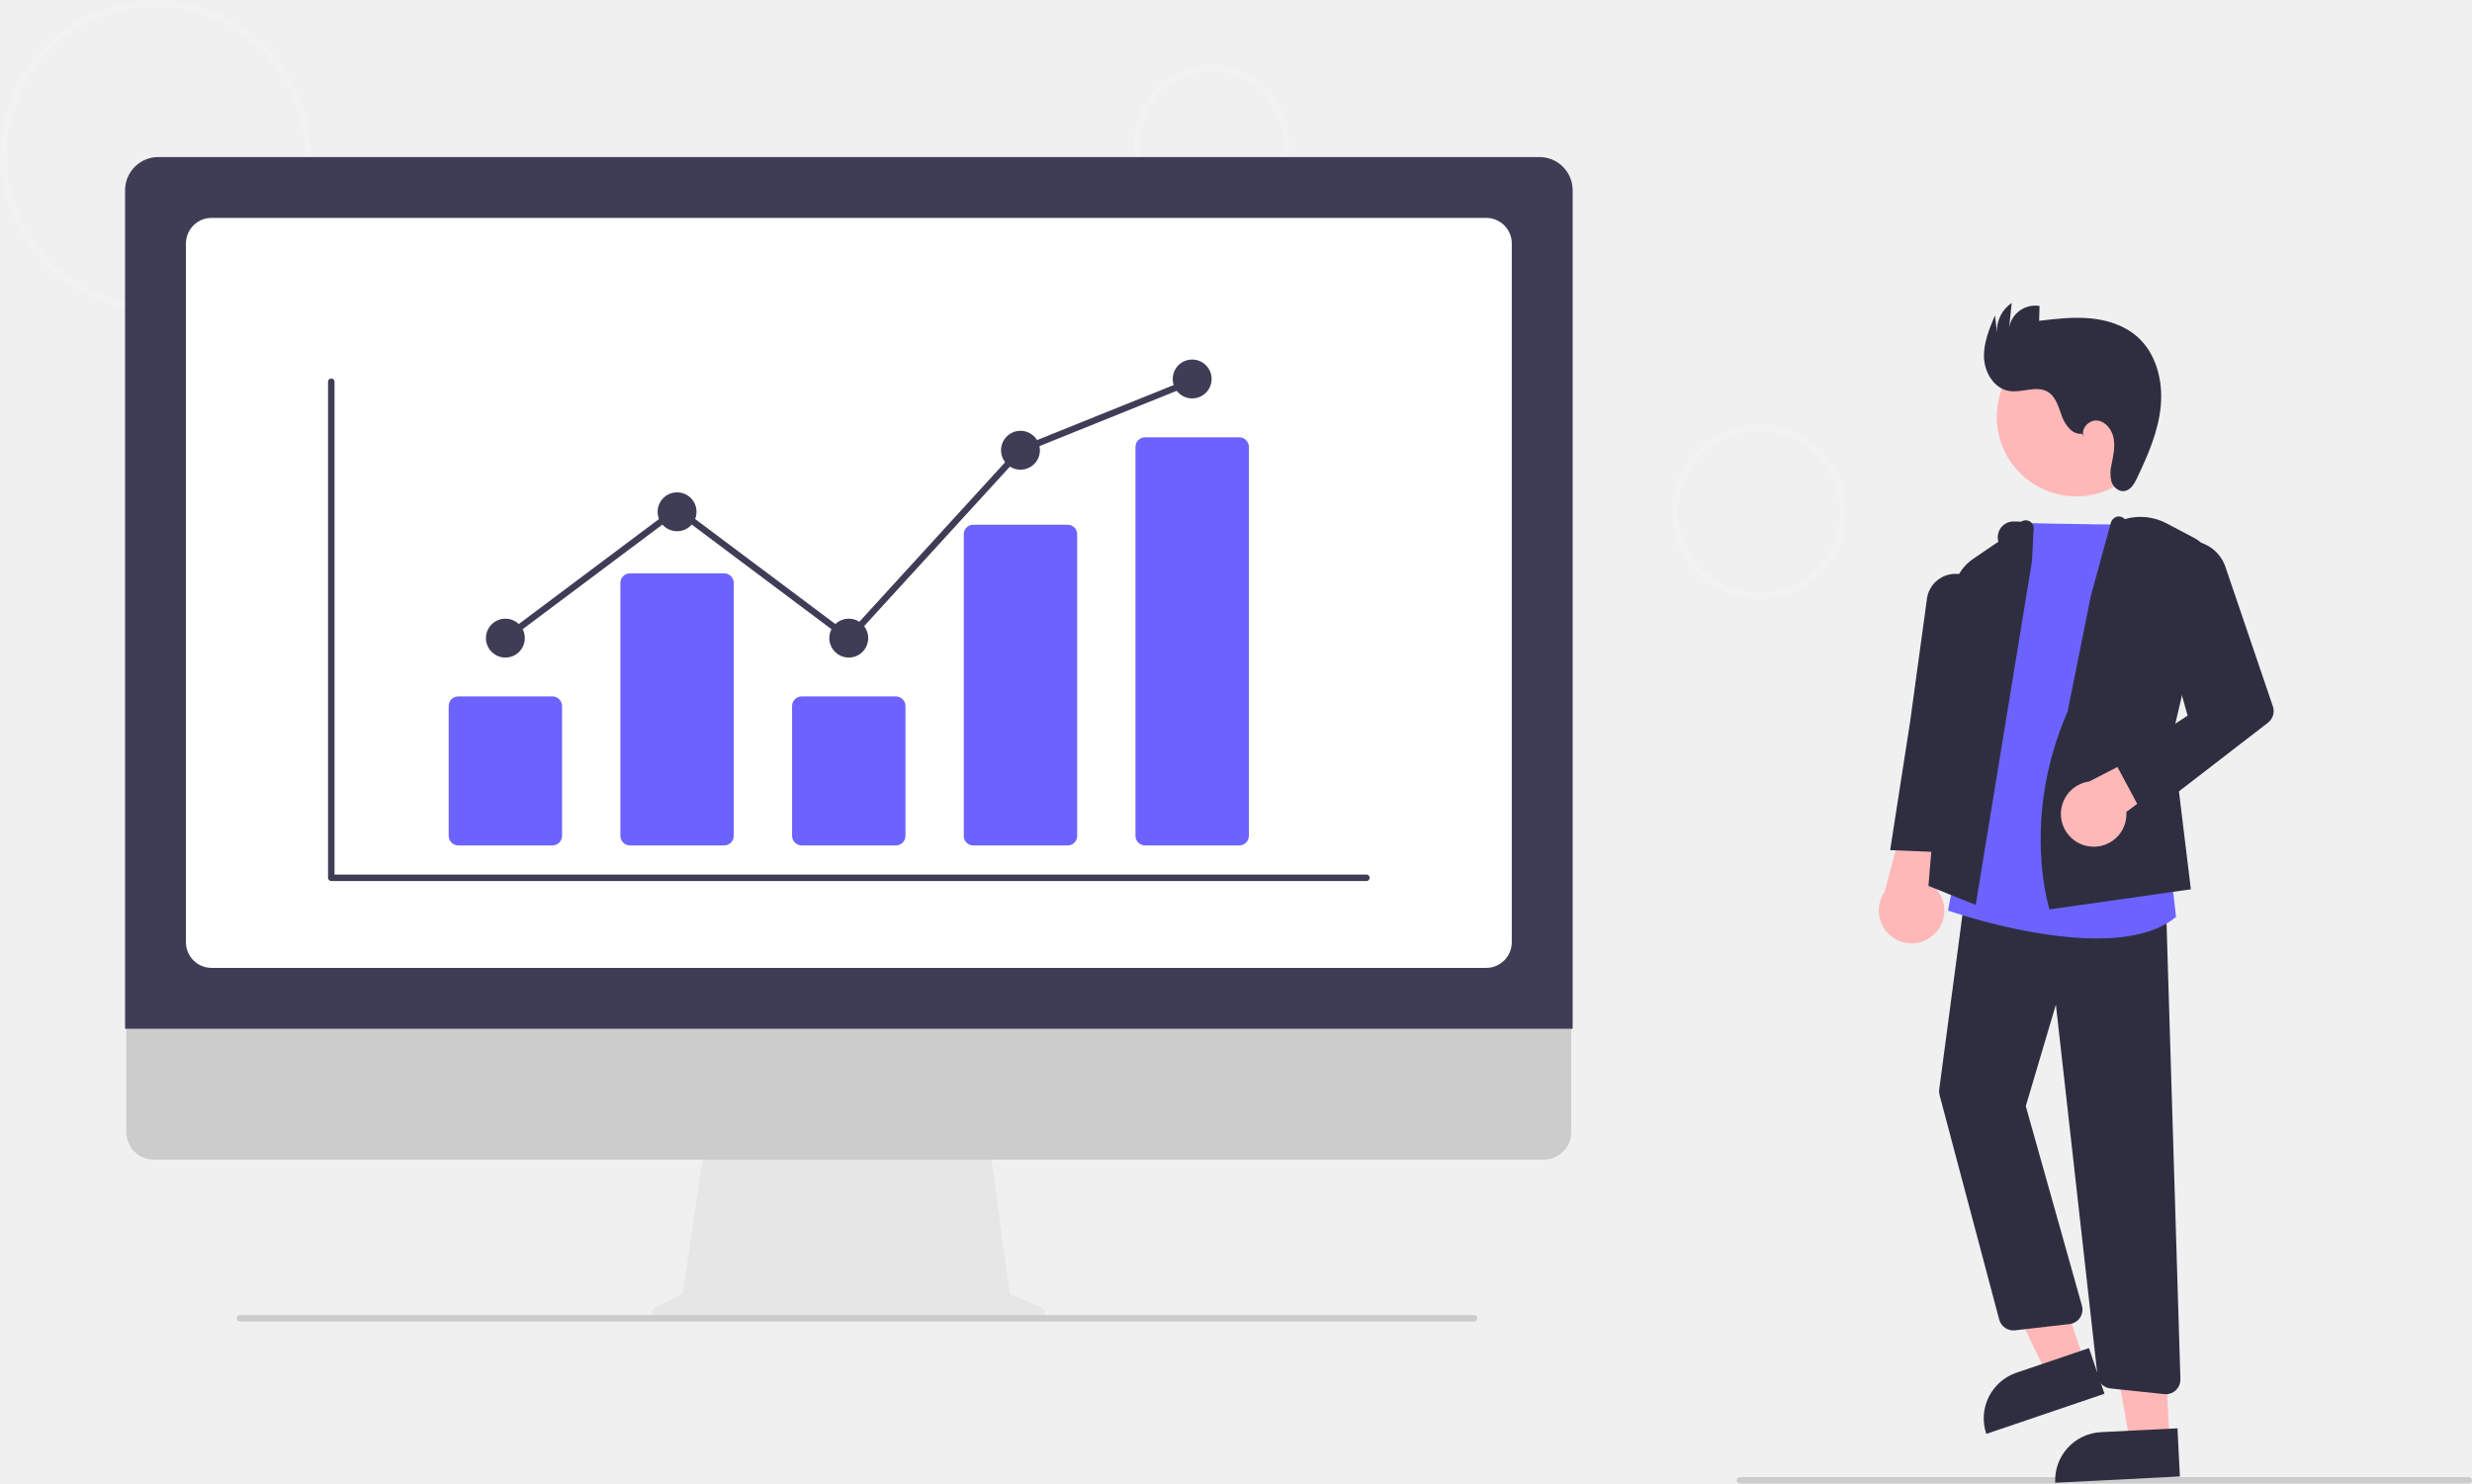
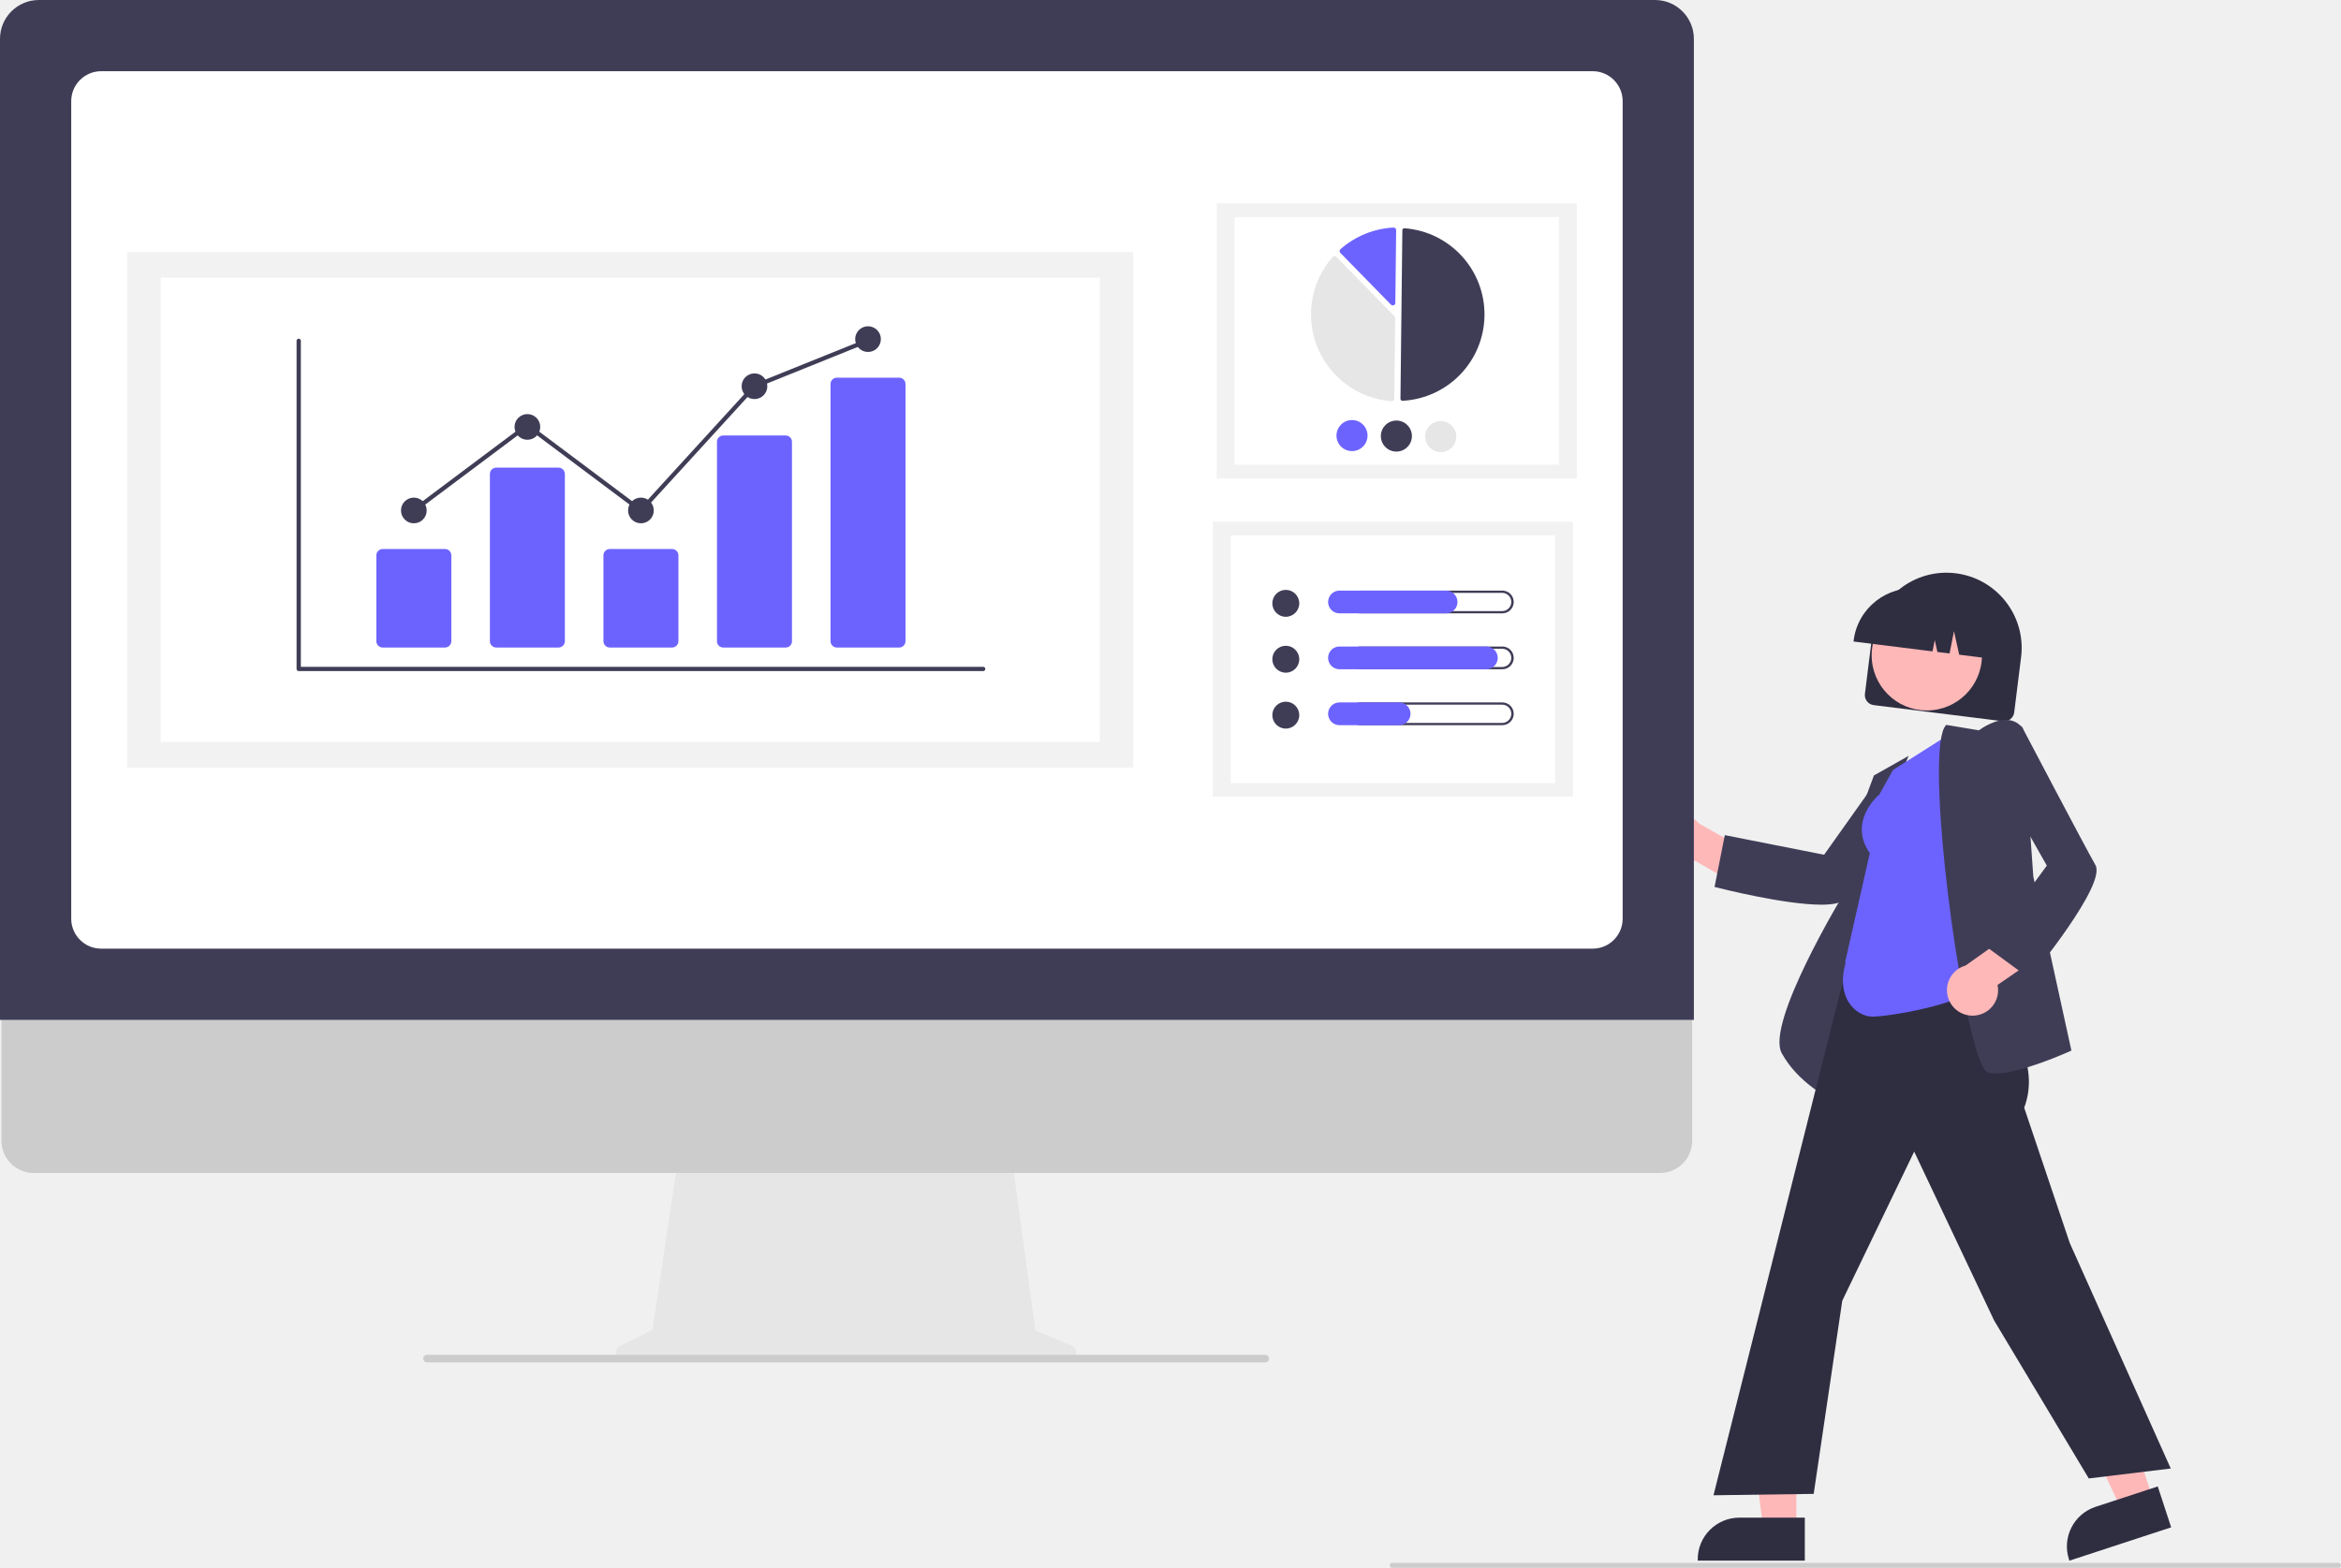
- <svg xmlns="http://www.w3.org/2000/svg" id="ee20c741-36aa-4e6e-a939-c0702d3e5051" data-name="Layer 1" width="763.057" height="458" viewBox="0 0 763.057 458">
-   <path d="M266.472,317a48,48,0,1,1,48-48A48.054,48.054,0,0,1,266.472,317Zm0-94a46,46,0,1,0,46,46A46.052,46.052,0,0,0,266.472,223Z" transform="translate(-218.4715 -221)" fill="#f2f2f2" />
-   <path d="M592.472,289a24,24,0,1,1,24-24A24.027,24.027,0,0,1,592.472,289Zm0-46a22,22,0,1,0,22,22A22.025,22.025,0,0,0,592.472,243Z" transform="translate(-218.4715 -221)" fill="#f2f2f2" />
-   <path d="M761.472,406a27,27,0,1,1,27-27A27.031,27.031,0,0,1,761.472,406Zm0-52a25,25,0,1,0,25,25A25.028,25.028,0,0,0,761.472,354Z" transform="translate(-218.4715 -221)" fill="#f2f2f2" />
-   <path d="M980.528,679h-225a1,1,0,0,1,0-2h225a1,1,0,0,1,0,2Z" transform="translate(-218.4715 -221)" fill="#ccc" />
-   <circle cx="640.917" cy="128.686" r="24.561" fill="#ffb8b8" />
-   <polygon points="643.465 420.343 631.857 424.285 611.124 381.386 628.257 375.567 643.465 420.343" fill="#ffb8b8" />
-   <path d="M843.072,642.981h23.644a0,0,0,0,1,0,0v14.887a0,0,0,0,1,0,0H828.185a0,0,0,0,1,0,0v0A14.887,14.887,0,0,1,843.072,642.981Z" transform="translate(-382.6317 86.1046) rotate(-18.76035)" fill="#2f2e41" />
-   <polygon points="669.694 444.575 657.45 445.19 649.249 398.255 667.321 397.346 669.694 444.575" fill="#ffb8b8" />
-   <path d="M867.368,662.902h23.644a0,0,0,0,1,0,0v14.887a0,0,0,0,1,0,0H852.481a0,0,0,0,1,0,0v0A14.887,14.887,0,0,1,867.368,662.902Z" transform="translate(-251.0201 -176.3984) rotate(-2.87712)" fill="#2f2e41" />
-   <path d="M815.3,509.63a10.056,10.056,0,0,0-.468-15.412l11.674-33.774-17.992,4.598L800.188,496.409a10.11,10.11,0,0,0,15.113,13.221Z" transform="translate(-218.4715 -221)" fill="#ffb8b8" />
-   <path d="M887.021,651.424a4.544,4.544,0,0,1-.474-.025l-16.621-1.76a4.472,4.472,0,0,1-3.998-3.974L853.084,531.155l-9.294,31.335,17.329,61.583a4.5,4.5,0,0,1-3.818,5.689l-16.848,1.937a4.523,4.523,0,0,1-4.863-3.315l-18.409-69.303a4.482,4.482,0,0,1-.111-1.748l8.274-62.199,61.714,4.949,4.462,146.703a4.5,4.5,0,0,1-4.498,4.638Z" transform="translate(-218.4715 -221)" fill="#2f2e41" />
-   <path d="M865.688,510.719c-20.676,0-44.084-7.989-45.502-8.479l-.41-.142L843.101,382.413l.429.018c9.244.375,34.469.567,34.723.569l.453.003,9.723,105.619,1.738,15.449-.213.172C884.006,509.052,875.132,510.719,865.688,510.719Z" transform="translate(-218.4715 -221)" fill="#6c63ff" />
-   <path d="M828.336,500.375,813.747,494.499l7.436-89.944a14.856,14.856,0,0,1,6.474-11.104l7.677-5.225v0a4.868,4.868,0,0,1,4.827-6.24l2.199.071a2.5,2.5,0,0,1,3.827,2.661l-.483,9.529Z" transform="translate(-218.4715 -221)" fill="#2f2e41" />
-   <path d="M820.974,484.251l-19.049-.802,6.171-39.692,5.113-37.349a8.924,8.924,0,0,1,11.578-7.846h0a8.917,8.917,0,0,1,6.174,9.647l-5.18,40.467Z" transform="translate(-218.4715 -221)" fill="#2f2e41" />
-   <path d="M851.136,501.751l-.129-.401c-.088-.274-8.673-27.812,5.691-60.672l7.203-35.826,6.156-22.495a2.689,2.689,0,0,1,1.631-1.773,2.477,2.477,0,0,1,2.649.68l0,0a17.198,17.198,0,0,1,12.86,1.286l8.645,4.554a9.815,9.815,0,0,1,4.982,10.923l-11.815,50.423,5.744,47.097Z" transform="translate(-218.4715 -221)" fill="#2f2e41" />
-   <path d="M863.716,482.338a10.056,10.056,0,0,0,11.118-10.684l26.756-19.821-9.353-4.434-28.851,14.862a10.11,10.11,0,0,0,.33,20.077Z" transform="translate(-218.4715 -221)" fill="#ffb8b8" />
-   <path d="M880.491,473.465l-9.037-16.869,22.287-14.668-10.876-39.01A11.795,11.795,0,0,1,891.895,388.187h0a11.827,11.827,0,0,1,13.5,7.764l14.675,43.135a4.499,4.499,0,0,1-1.512,5.013Z" transform="translate(-218.4715 -221)" fill="#2f2e41" />
-   <path d="M861.127,354.895c-2.944.383-5.165-2.629-6.195-5.414s-1.815-6.027-4.375-7.531c-3.497-2.055-7.972.417-11.971-.261-4.516-.766-7.453-5.552-7.683-10.127s1.591-8.975,3.377-13.194l.624,5.242a10.396,10.396,0,0,1,4.543-9.087l-.804,7.692a8.164,8.164,0,0,1,9.392-6.756l-.127,4.583c5.216-.62,10.479-1.241,15.711-.769s10.5,2.128,14.466,5.574c5.932,5.154,8.098,13.641,7.371,21.465s-3.957,15.175-7.323,22.275c-.847,1.787-2.018,3.802-3.982,4.03-1.765.204-3.379-1.271-3.928-2.96a10.73,10.73,0,0,1,.048-5.271c.496-2.637,1.122-5.333.655-7.976s-2.368-5.254-5.032-5.578-5.39,2.721-4.109,5.079Z" transform="translate(-218.4715 -221)" fill="#2f2e41" />
-   <path d="M539.781,624.577l-9.561-4.026-6.559-47.928H436.322l-7.109,47.732-8.554,4.277a2.031,2.031,0,0,0,.908,3.848H538.994A2.031,2.031,0,0,0,539.781,624.577Z" transform="translate(-218.4715 -221)" fill="#e6e6e6" />
-   <path d="M694.991,579h-429.038a8.5,8.5,0,0,1-8.481-8.5V510h446v60.5A8.5,8.5,0,0,1,694.991,579Z" transform="translate(-218.4715 -221)" fill="#ccc" />
-   <path d="M703.92,538.594H257.08V279.727a10.258,10.258,0,0,1,10.247-10.247H693.673A10.259,10.259,0,0,1,703.92,279.727Z" transform="translate(-218.4715 -221)" fill="#3f3d56" />
-   <path d="M677.232,519.805H283.768a7.908,7.908,0,0,1-7.9-7.899V296.168a7.909,7.909,0,0,1,7.9-7.9H677.232a7.909,7.909,0,0,1,7.9,7.9v215.737A7.908,7.908,0,0,1,677.232,519.805Z" transform="translate(-218.4715 -221)" fill="#fff" />
-   <path d="M673.528,628.98h-381a1,1,0,0,1,0-2h381a1,1,0,0,1,0,2Z" transform="translate(-218.4715 -221)" fill="#ccc" />
-   <path d="M640.268,493H320.732a1,1,0,0,1-1-1V338.847a1,1,0,0,1,2,0V491h318.535a1,1,0,0,1,0,2Z" transform="translate(-218.4715 -221)" fill="#3f3d56" />
-   <path d="M389.003,482H359.94a2.972,2.972,0,0,1-2.969-2.968V438.968A2.972,2.972,0,0,1,359.94,436h29.063a2.972,2.972,0,0,1,2.969,2.968v40.063A2.972,2.972,0,0,1,389.003,482Z" transform="translate(-218.4715 -221)" fill="#6c63ff" />
-   <path d="M442.003,482H412.94a2.972,2.972,0,0,1-2.969-2.968V400.968A2.972,2.972,0,0,1,412.94,398h29.063a2.972,2.972,0,0,1,2.969,2.968v78.063A2.972,2.972,0,0,1,442.003,482Z" transform="translate(-218.4715 -221)" fill="#6c63ff" />
-   <path d="M495.003,482H465.94a2.972,2.972,0,0,1-2.969-2.968V438.968A2.972,2.972,0,0,1,465.94,436h29.063a2.972,2.972,0,0,1,2.969,2.968v40.063A2.972,2.972,0,0,1,495.003,482Z" transform="translate(-218.4715 -221)" fill="#6c63ff" />
-   <path d="M548.003,482H518.94a2.907,2.907,0,0,1-2.969-2.834V385.834A2.907,2.907,0,0,1,518.94,383h29.063a2.907,2.907,0,0,1,2.969,2.834v93.332A2.907,2.907,0,0,1,548.003,482Z" transform="translate(-218.4715 -221)" fill="#6c63ff" />
-   <path d="M601.003,482H571.94a2.972,2.972,0,0,1-2.969-2.968V358.968A2.972,2.972,0,0,1,571.94,356h29.063a2.972,2.972,0,0,1,2.969,2.968V479.032A2.972,2.972,0,0,1,601.003,482Z" transform="translate(-218.4715 -221)" fill="#6c63ff" />
-   <circle cx="156" cy="197" r="6" fill="#3f3d56" />
-   <circle cx="209" cy="158" r="6" fill="#3f3d56" />
-   <circle cx="262" cy="197" r="6" fill="#3f3d56" />
-   <circle cx="315" cy="139" r="6" fill="#3f3d56" />
-   <circle cx="368" cy="117" r="6" fill="#3f3d56" />
-   <polygon points="262.126 198.344 209 158.552 156.6 197.8 155.4 196.2 209 156.053 261.874 195.656 314.415 138.158 314.626 138.072 367.626 116.718 368.374 118.573 315.585 139.842 262.126 198.344" fill="#3f3d56" />
+ <svg xmlns="http://www.w3.org/2000/svg" id="fab53ecb-c04a-44eb-8d92-23f87bdb6c81" data-name="Layer 1" width="942.547" height="631.439" viewBox="0 0 942.547 631.439">
+   <path d="M879.59,413.72l2.798-22.427a30.285,30.285,0,0,1,60.103,7.498l-2.798,22.427a4.073,4.073,0,0,1-4.54,3.533l-52.03-6.491A4.073,4.073,0,0,1,879.59,413.72Z" transform="translate(-128.7264 -134.2805)" fill="#2f2e41" />
+   <circle cx="775.786" cy="263.927" r="22.204" fill="#ffb8b8" />
+   <path d="M875.055,392.201a23.984,23.984,0,0,1,26.738-20.806l4.486.56a23.983,23.983,0,0,1,20.806,26.738l-.056.449-9.479-1.183-2.104-9.456L913.67,397.474l-4.899-.611-1.061-4.771-.896,4.527-31.815-3.969Z" transform="translate(-128.7264 -134.2805)" fill="#2f2e41" />
+   <path d="M795.916,477.411a10.228,10.228,0,0,0,15.284,3.515L831.367,492.74l10.168-10.504-28.714-16.283a10.283,10.283,0,0,0-16.905,11.459Z" transform="translate(-128.7264 -134.2805)" fill="#ffb8b8" />
+   <path d="M862.013,498.639c-14.875,0-41.052-6.659-42.501-7.031l-.458-.117,4.12-20.859,39.982,7.897,21.721-30.587,24.937-2.535-.696.916c-.324.427-32.47,42.743-37.472,49.842C870.382,497.956,866.776,498.639,862.013,498.639Z" transform="translate(-128.7264 -134.2805)" fill="#3f3d56" />
+   <path d="M866.001,576.928l-.595-.284c-.127-.061-12.765-6.208-19.311-18.209-6.515-11.944,23.983-62.612,26.117-66.128l.031-16.091L883.213,446.595l13.992-7.908L885.192,466.716Z" transform="translate(-128.7264 -134.2805)" fill="#3f3d56" />
+   <polygon points="723.257 615.591 709.885 615.59 703.523 564.011 723.259 564.012 723.257 615.591" fill="#ffb8b8" />
+   <path d="M855.393,762.833l-43.118-.002v-.545A16.784,16.784,0,0,1,829.058,745.504h.001l26.335.001Z" transform="translate(-128.7264 -134.2805)" fill="#2f2e41" />
+   <polygon points="866.891 603.872 854.184 608.035 832.077 561.002 850.832 554.857 866.891 603.872" fill="#ffb8b8" />
+   <path d="M1002.895,749.408,961.92,762.833l-.17-.518a16.784,16.784,0,0,1,10.722-21.174l.001-0,25.026-8.199Z" transform="translate(-128.7264 -134.2805)" fill="#2f2e41" />
+   <path d="M969.726,729.72l-38.12-63.641L899.426,598.086l-28.958,60.061-11.504,77.788-40.343.561.159-.631L880.517,490.553l48.352,7.224-2.201,31.916,1.311,1.864c10.923,15.517,22.216,31.56,15.739,48.854l18.362,54.522,40.646,90.786Z" transform="translate(-128.7264 -134.2805)" fill="#2f2e41" />
+   <path d="M882.726,543.72c-7.006,0-15-8-10.853-21.658l-.269-.194,9.961-44.008c-8.693-12.432,2.768-22.691,3.842-23.608l5.471-9.847,24.138-15.308L927.229,530.57l-.181.173C918.228,539.182,888.604,543.72,882.726,543.72Z" transform="translate(-128.7264 -134.2805)" fill="#6c63ff" />
+   <path d="M932.159,566.617a11.881,11.881,0,0,1-2.851-.302c-.939-.235-2.458-1.431-4.807-9.077-9.336-30.397-20.359-121.86-12.351-130.811l.183-.205,13.149,2.191c1.093-.807,6.829-4.811,12.121-4.114a8.033,8.033,0,0,1,5.497,3.249l.091.119,4.189,59.594,15.346,70.131-.368.167C961.466,557.966,942.303,566.617,932.159,566.617Z" transform="translate(-128.7264 -134.2805)" fill="#3f3d56" />
+   <path d="M923.317,543.324a10.228,10.228,0,0,0,9.662-12.353l19.249-13.258-5.204-13.662-26.92,19.104a10.283,10.283,0,0,0,3.212,20.169Z" transform="translate(-128.7264 -134.2805)" fill="#ffb8b8" />
+   <path d="M945.876,528.337l-17.146-12.573,24.101-32.864L934.336,450.261l8.275-23.661.535,1.019c.249.475,24.948,47.527,29.257,55.067,4.483,7.844-24.97,43.761-26.226,45.285Z" transform="translate(-128.7264 -134.2805)" fill="#3f3d56" />
+   <path d="M560.206,676.255l-14.592-6.144-10.01-73.151H402.299L391.449,669.812l-13.055,6.527a3.1,3.1,0,0,0,1.387,5.873H559.003A3.1,3.1,0,0,0,560.206,676.255Z" transform="translate(-128.7264 -134.2805)" fill="#e6e6e6" />
+   <path d="M797.098,606.692H142.268a12.973,12.973,0,0,1-12.944-12.973V501.379h680.718v92.34A12.974,12.974,0,0,1,797.098,606.692Z" transform="translate(-128.7264 -134.2805)" fill="#ccc" />
+   <path d="M810.726,545.021h-682V149.92A15.657,15.657,0,0,1,144.366,134.28H795.087a15.657,15.657,0,0,1,15.64,15.639Z" transform="translate(-128.7264 -134.2805)" fill="#3f3d56" />
+   <path d="M769.993,516.344H169.46a12.07,12.07,0,0,1-12.057-12.057v-329.274a12.071,12.071,0,0,1,12.057-12.057H769.993a12.071,12.071,0,0,1,12.057,12.057v329.274A12.07,12.07,0,0,1,769.993,516.344Z" transform="translate(-128.7264 -134.2805)" fill="#fff" />
+   <path d="M638.146,682.975l-337.448,0a1.567,1.567,0,0,1-1.539-1.134,1.529,1.529,0,0,1,1.477-1.919l337.385,0a1.615,1.615,0,0,1,1.616,1.194A1.528,1.528,0,0,1,638.146,682.975Z" transform="translate(-128.7264 -134.2805)" fill="#ccc" />
+   <rect x="489.86" y="81.909" width="144.996" height="110.773" fill="#f2f2f2" />
+   <rect x="497.065" y="87.414" width="130.586" height="99.765" fill="#fff" />
+   <path d="M693.377,295.695q.026 0.0.052-.001a34.817,34.817,0,0,0,.779-69.489.794.794,0,0,0-.601.208.786.786,0,0,0-.257.576l-.761,67.902a.797.797,0,0,0,.788.804Z" transform="translate(-128.7264 -134.2805)" fill="#3f3d56" />
+   <path d="M666.072,237.433a1.025,1.025,0,0,1,.72.307l23.376,23.906a1.014,1.014,0,0,1,.291.725l-.364,32.491a1.011,1.011,0,0,1-.33.74,1.026,1.026,0,0,1-.771.268,35.044,35.044,0,0,1-23.7-58.091,1.026,1.026,0,0,1,.741-.347Q666.053,237.433,666.072,237.433Z" transform="translate(-128.7264 -134.2805)" fill="#e6e6e6" />
+   <path d="M689.842,225.927a1.029,1.029,0,0,1,.699.286,1.011,1.011,0,0,1,.314.748l-.329,29.316a1.021,1.021,0,0,1-1.75.702L668.378,236.118a1.023,1.023,0,0,1,.055-1.482,35.118,35.118,0,0,1,21.346-8.708C689.8,225.927,689.821,225.927,689.842,225.927Z" transform="translate(-128.7264 -134.2805)" fill="#6c63ff" />
+   <path d="M679.334,309.775a6.253,6.253,0,1,1-6.183-6.323A6.261,6.261,0,0,1,679.334,309.775Z" transform="translate(-128.7264 -134.2805)" fill="#6c63ff" />
+   <path d="M697.199,309.976a6.253,6.253,0,1,1-6.183-6.323A6.261,6.261,0,0,1,697.199,309.976Z" transform="translate(-128.7264 -134.2805)" fill="#3f3d56" />
+   <path d="M715.065,310.176a6.253,6.253,0,1,1-6.183-6.323A6.261,6.261,0,0,1,715.065,310.176Z" transform="translate(-128.7264 -134.2805)" fill="#e6e6e6" />
+   <rect x="488.333" y="210.116" width="144.996" height="110.773" fill="#f2f2f2" />
+   <rect x="495.538" y="215.621" width="130.586" height="99.765" fill="#fff" />
+   <circle cx="517.695" cy="242.988" r="5.422" fill="#3f3d56" />
+   <path d="M733.539,373.049a3.677,3.677,0,1,1,0,7.354H676.513a3.677,3.677,0,1,1,0-7.354h57.026m0-.901H676.513a4.578,4.578,0,1,0,0,9.155h57.026a4.578,4.578,0,1,0,0-9.155Z" transform="translate(-128.7264 -134.2805)" fill="#3f3d56" />
+   <path d="M711.038,381.304h-42.928a4.578,4.578,0,1,1,0-9.155h42.928a4.578,4.578,0,0,1,0,9.155Z" transform="translate(-128.7264 -134.2805)" fill="#6c63ff" />
+   <circle cx="517.695" cy="265.503" r="5.422" fill="#3f3d56" />
+   <path d="M733.539,395.564a3.677,3.677,0,1,1,0,7.354H676.513a3.677,3.677,0,1,1,0-7.354h57.026m0-.901H676.513a4.578,4.578,0,1,0,0,9.155h57.026a4.578,4.578,0,1,0,0-9.155Z" transform="translate(-128.7264 -134.2805)" fill="#3f3d56" />
+   <path d="M727.248,403.819h-59.139a4.578,4.578,0,1,1,0-9.155h59.139a4.578,4.578,0,0,1,0,9.155Z" transform="translate(-128.7264 -134.2805)" fill="#6c63ff" />
+   <circle cx="517.695" cy="288.018" r="5.422" fill="#3f3d56" />
+   <path d="M733.539,418.079a3.677,3.677,0,1,1,0,7.354H676.513a3.677,3.677,0,1,1,0-7.354h57.026m0-.901H676.513a4.578,4.578,0,1,0,0,9.155h57.026a4.578,4.578,0,1,0,0-9.155Z" transform="translate(-128.7264 -134.2805)" fill="#3f3d56" />
+   <path d="M692.125,426.334H668.109a4.578,4.578,0,1,1,0-9.155H692.125a4.578,4.578,0,0,1,0,9.155Z" transform="translate(-128.7264 -134.2805)" fill="#6c63ff" />
+   <rect x="51.188" y="101.508" width="405.093" height="207.61" fill="#f2f2f2" />
+   <rect x="64.692" y="111.824" width="378.087" height="186.978" fill="#fff" />
+   <path d="M524.614,404.557H248.996a.863.863,0,0,1-.863-.863V271.591a.863.863,0,1,1,1.725,0V402.832H524.614a.863.863,0,0,1,0,1.725Z" transform="translate(-128.7264 -134.2805)" fill="#3f3d56" />
+   <path d="M307.884,395.069H282.815a2.563,2.563,0,0,1-2.561-2.56V357.952a2.563,2.563,0,0,1,2.561-2.56h25.069a2.563,2.563,0,0,1,2.561,2.56v34.557A2.563,2.563,0,0,1,307.884,395.069Z" transform="translate(-128.7264 -134.2805)" fill="#6c63ff" />
+   <path d="M353.599,395.069H328.531a2.563,2.563,0,0,1-2.561-2.56V325.174a2.563,2.563,0,0,1,2.561-2.56h25.069a2.563,2.563,0,0,1,2.561,2.56v67.334A2.563,2.563,0,0,1,353.599,395.069Z" transform="translate(-128.7264 -134.2805)" fill="#6c63ff" />
+   <path d="M399.315,395.069H374.246a2.563,2.563,0,0,1-2.561-2.56V357.952a2.563,2.563,0,0,1,2.561-2.56h25.069a2.563,2.563,0,0,1,2.561,2.56v34.557A2.563,2.563,0,0,1,399.315,395.069Z" transform="translate(-128.7264 -134.2805)" fill="#6c63ff" />
+   <path d="M445.031,395.069H419.962a2.507,2.507,0,0,1-2.561-2.444V312.12a2.507,2.507,0,0,1,2.561-2.444h25.069a2.507,2.507,0,0,1,2.561,2.444v80.505A2.507,2.507,0,0,1,445.031,395.069Z" transform="translate(-128.7264 -134.2805)" fill="#6c63ff" />
+   <path d="M490.746,395.069H465.678a2.563,2.563,0,0,1-2.561-2.56V288.947a2.563,2.563,0,0,1,2.561-2.56H490.746a2.563,2.563,0,0,1,2.561,2.56V392.509A2.563,2.563,0,0,1,490.746,395.069Z" transform="translate(-128.7264 -134.2805)" fill="#6c63ff" />
+   <circle cx="166.623" cy="205.585" r="5.175" fill="#3f3d56" />
+   <circle cx="212.339" cy="171.945" r="5.175" fill="#3f3d56" />
+   <circle cx="258.054" cy="205.585" r="5.175" fill="#3f3d56" />
+   <circle cx="303.77" cy="155.556" r="5.175" fill="#3f3d56" />
+   <circle cx="349.486" cy="136.58" r="5.175" fill="#3f3d56" />
+   <polygon points="258.163 206.744 212.339 172.421 167.14 206.275 166.106 204.895 212.339 170.265 257.945 204.425 303.266 154.83 303.447 154.756 349.163 136.337 349.808 137.937 304.274 156.283 258.163 206.744" fill="#3f3d56" />
+   <path d="M1070.274,765.72h-381a1,1,0,0,1,0-2h381a1,1,0,0,1,0,2Z" transform="translate(-128.7264 -134.2805)" fill="#ccc" />
</svg>
